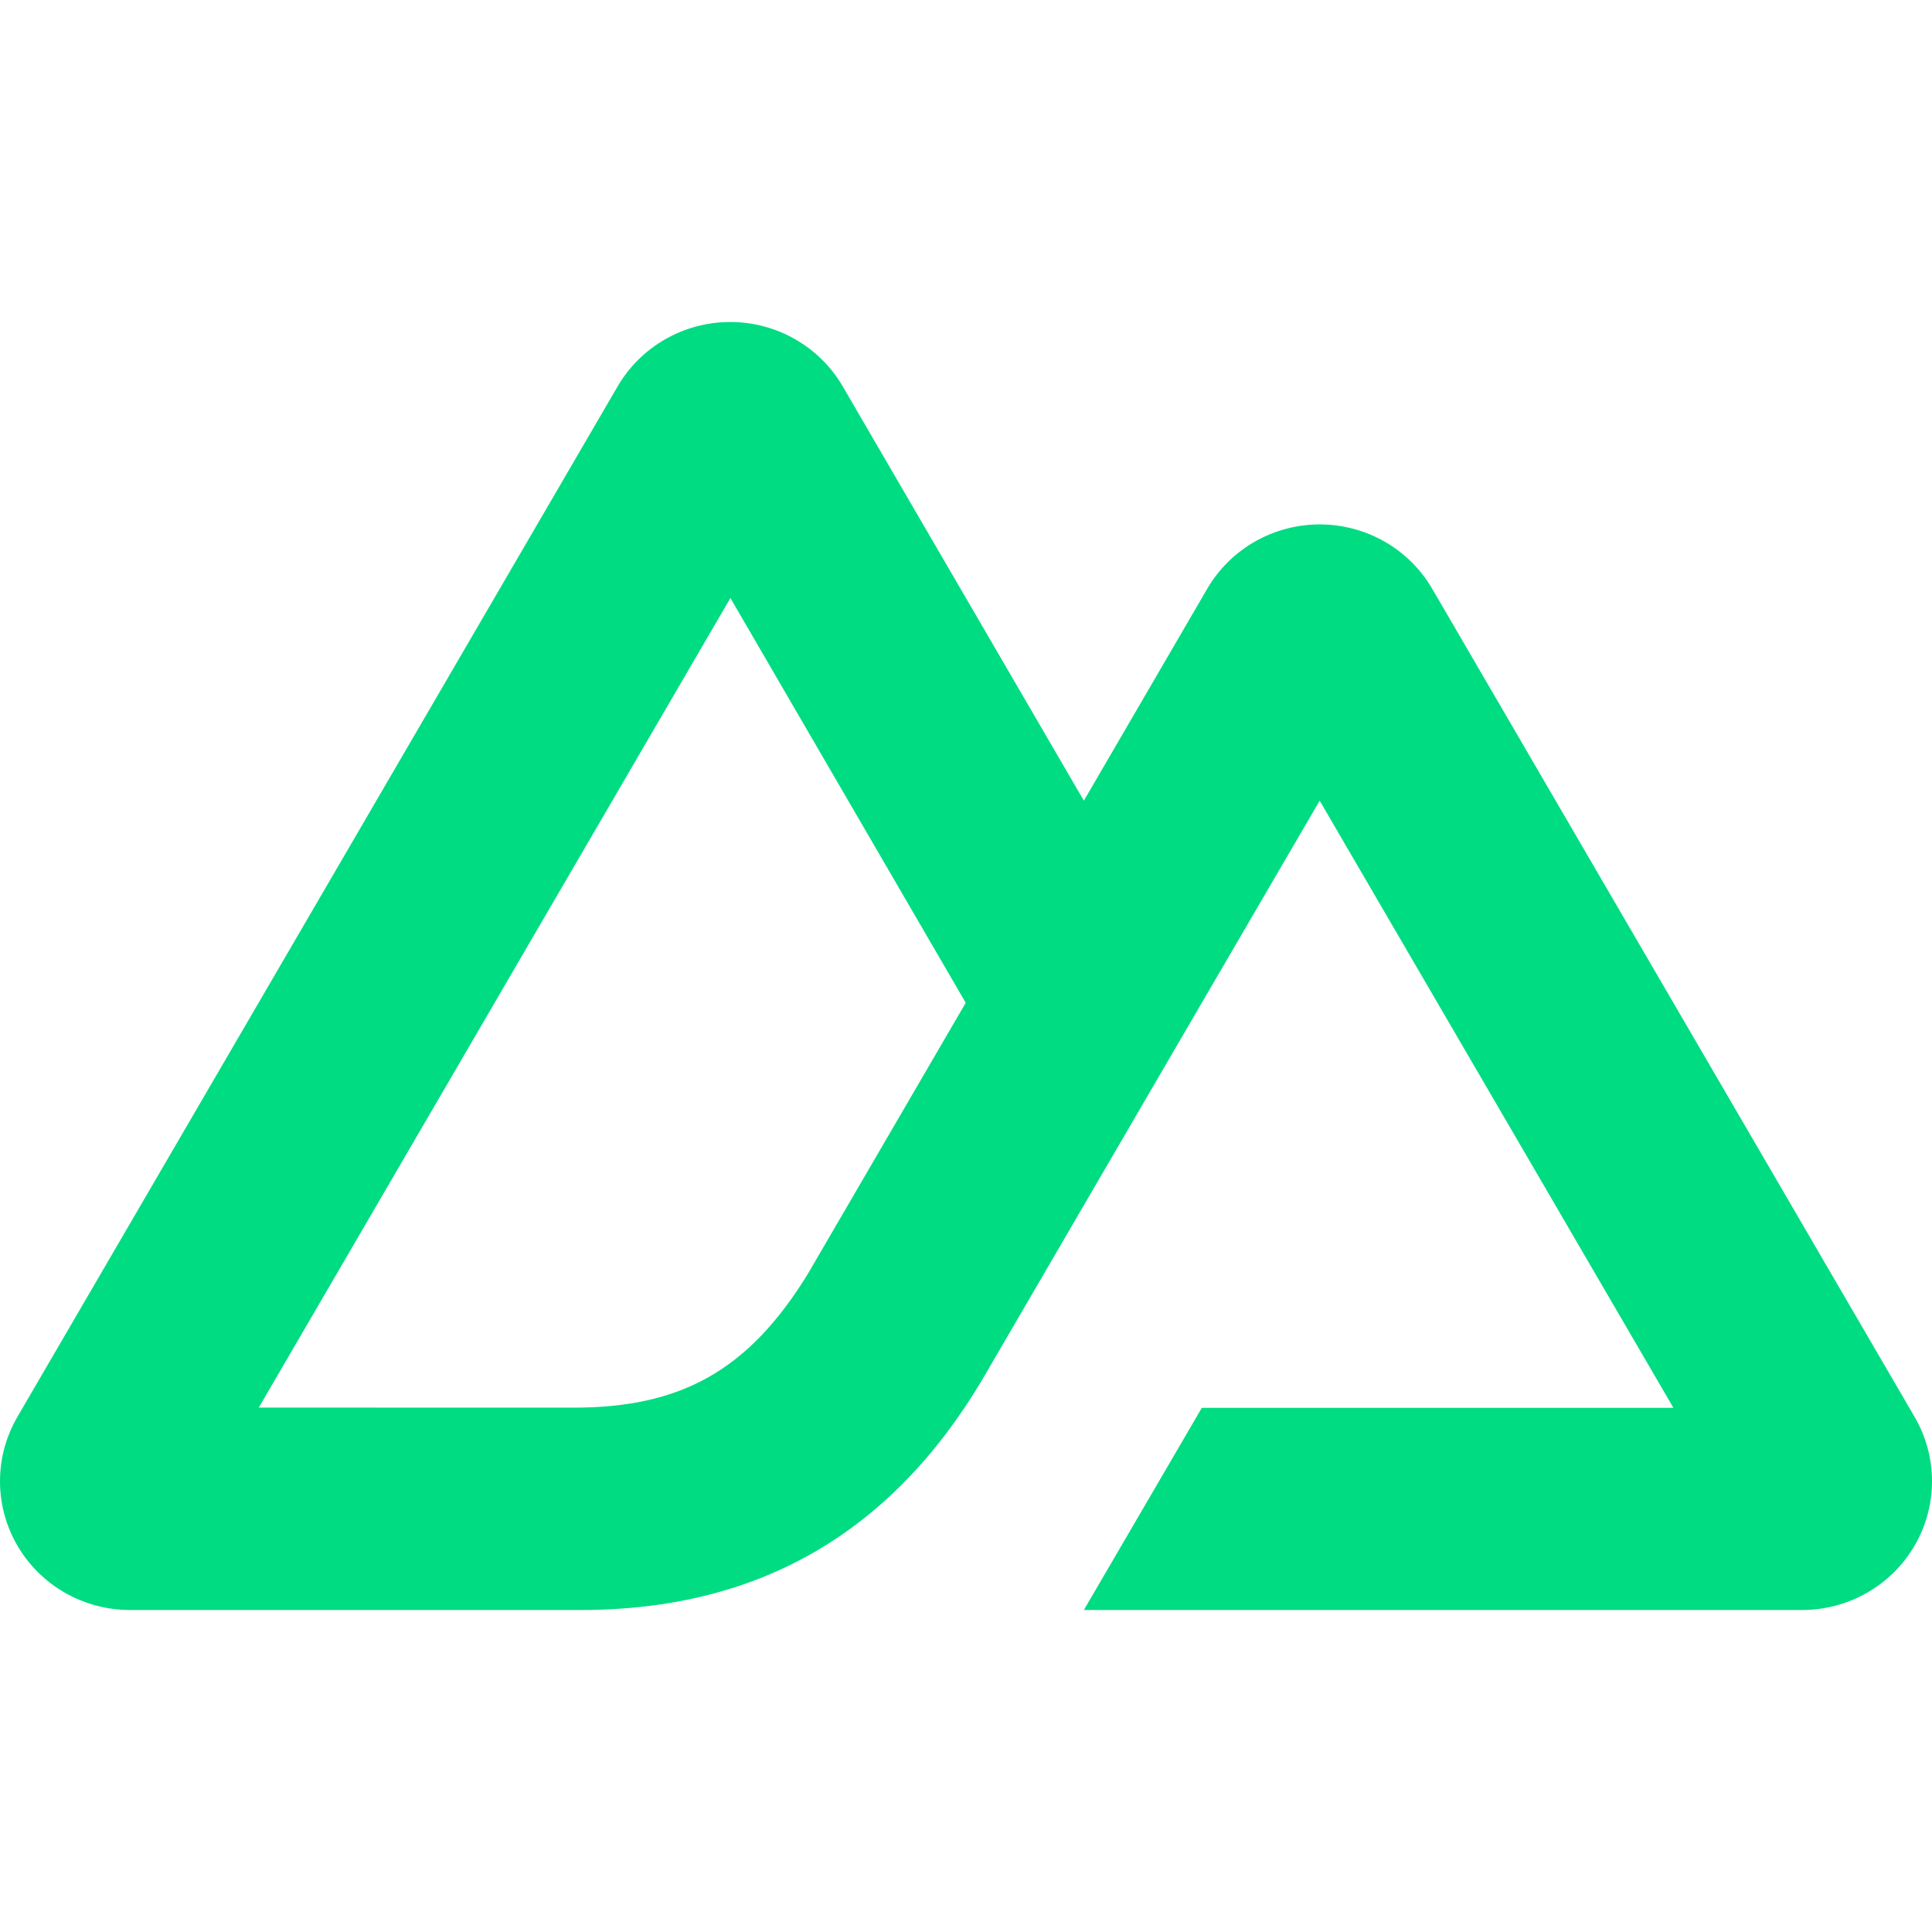
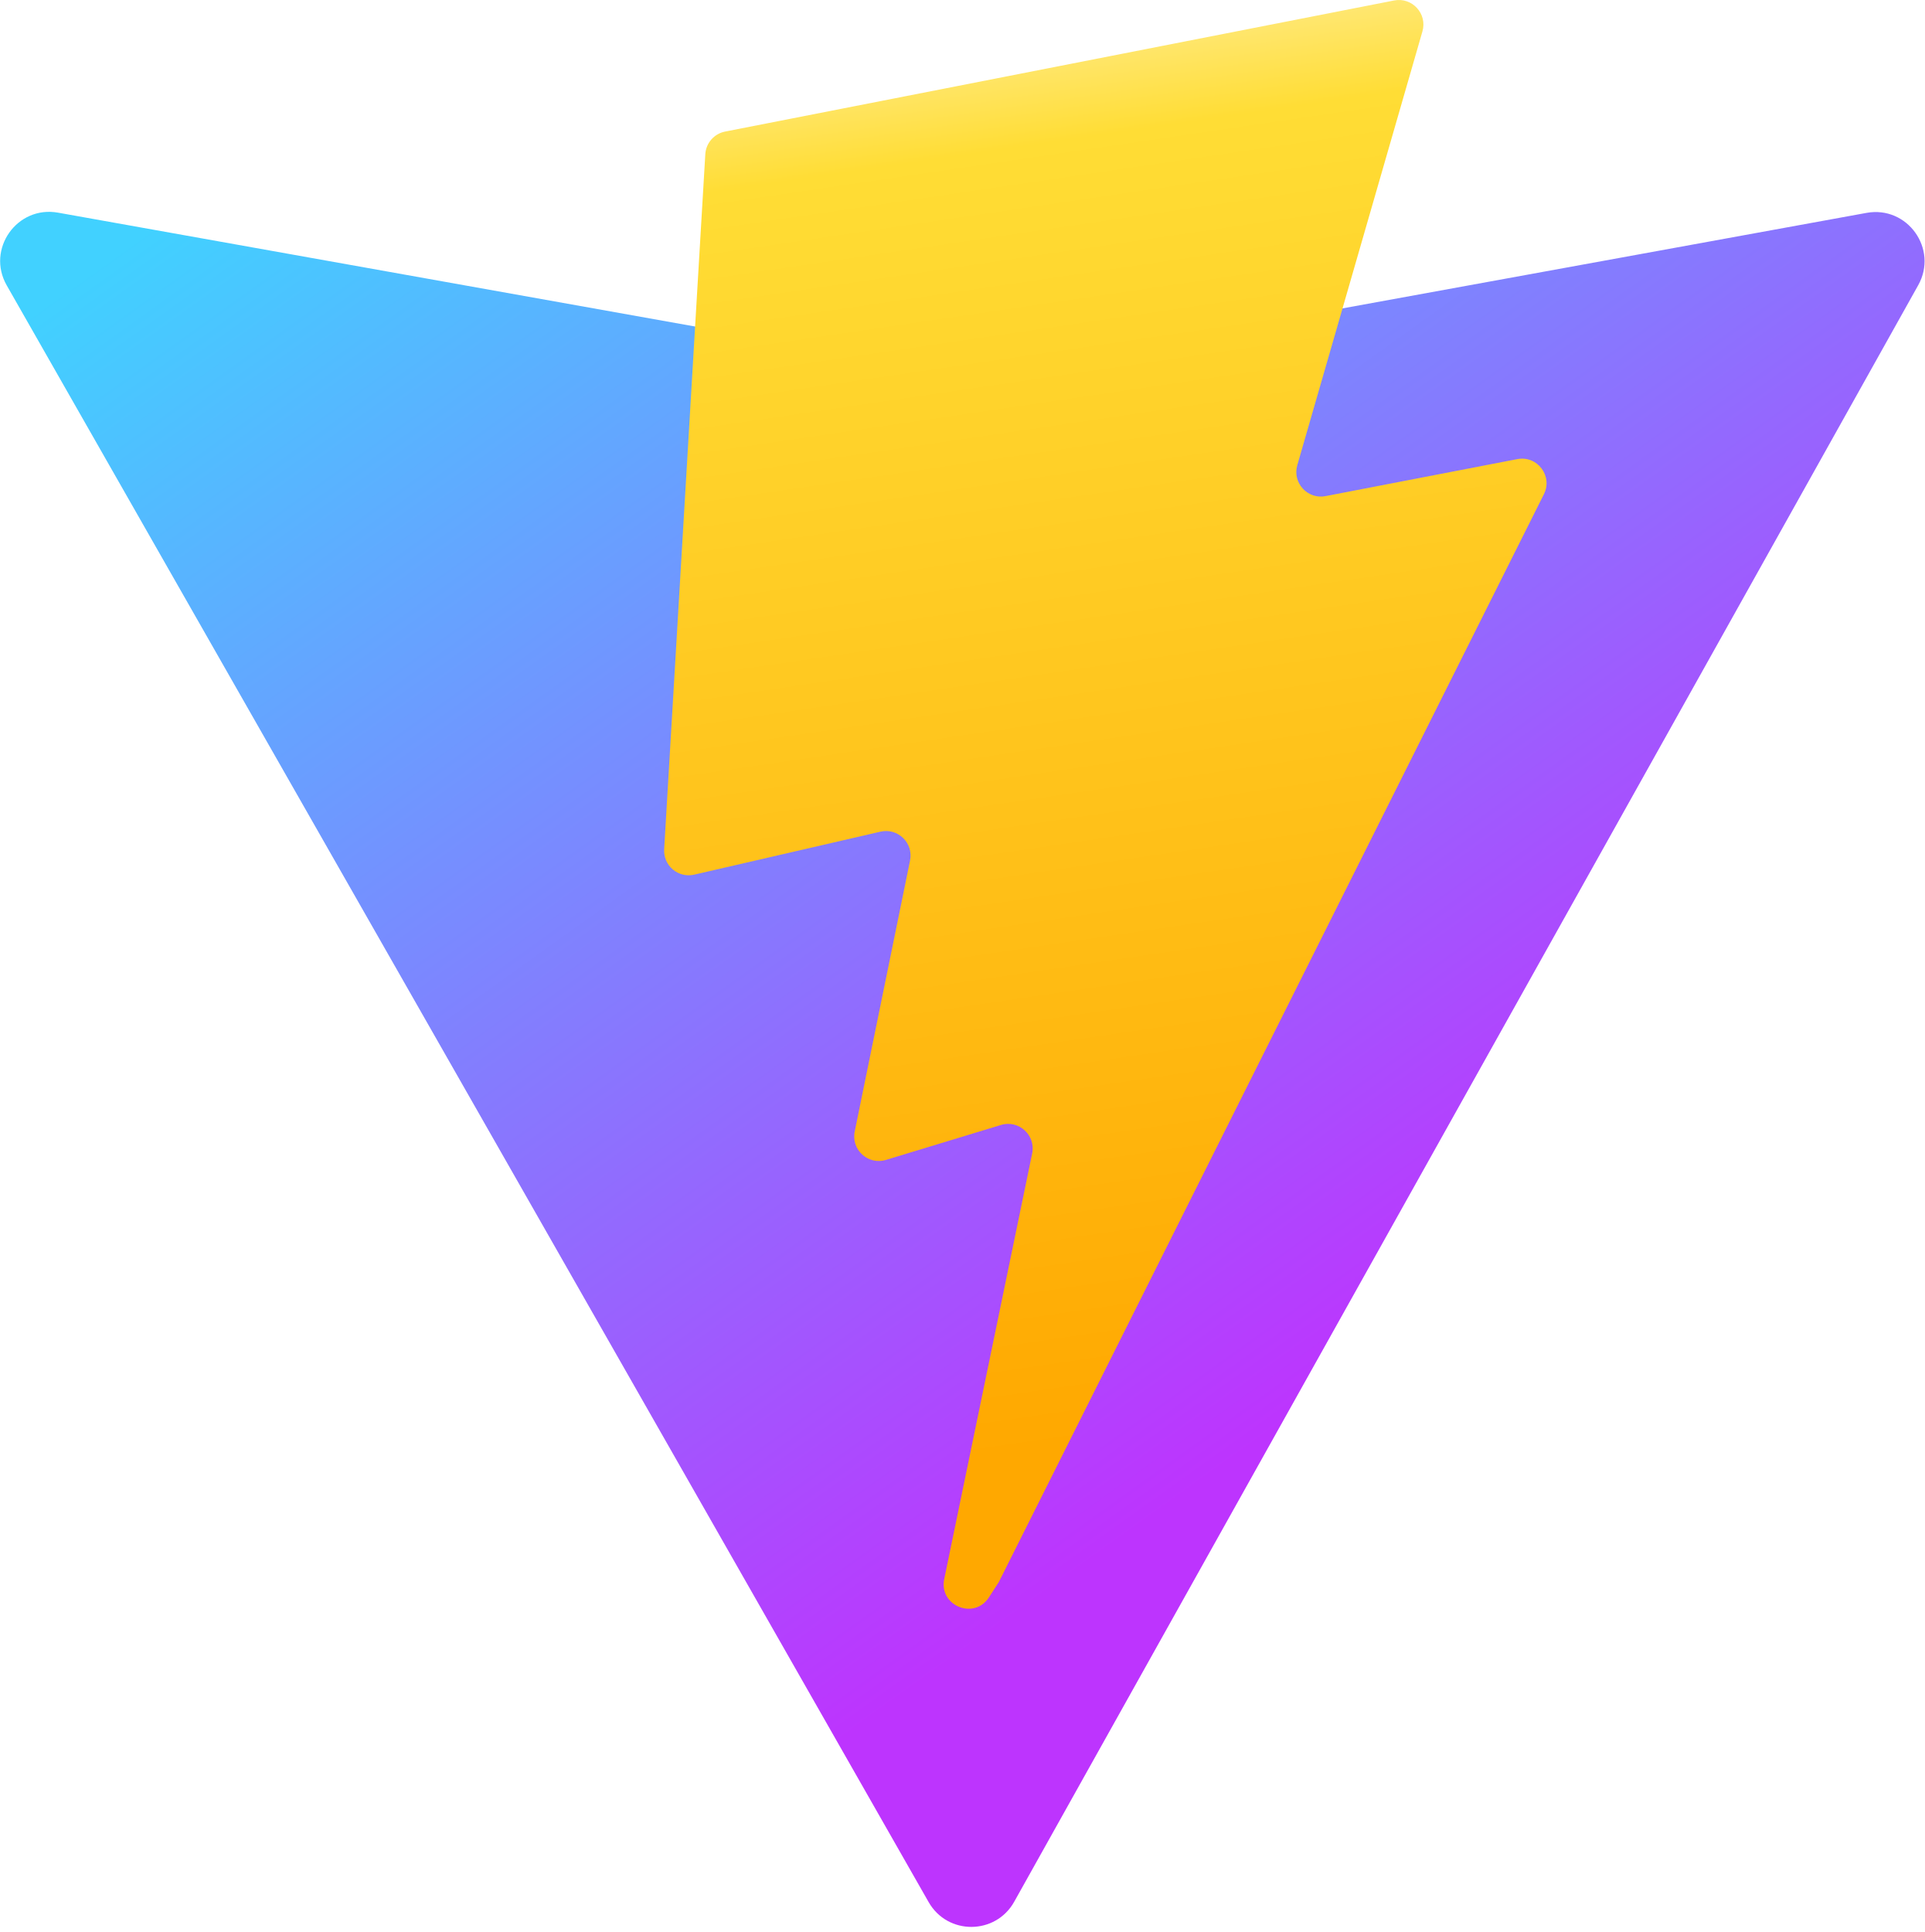
- <svg xmlns="http://www.w3.org/2000/svg" width="900" height="900" viewBox="0 0 900 900" fill="none">
-   <path d="M504.908 750H839.476C850.103 750.001 860.542 747.229 869.745 741.963C878.948 736.696 886.589 729.121 891.9 719.999C897.211 710.876 900.005 700.529 900 689.997C899.995 679.465 897.193 669.12 891.873 660.002L667.187 274.289C661.876 265.169 654.237 257.595 645.036 252.329C635.835 247.064 625.398 244.291 614.773 244.291C604.149 244.291 593.711 247.064 584.511 252.329C575.31 257.595 567.67 265.169 562.36 274.289L504.908 372.979L392.581 179.993C387.266 170.874 379.623 163.301 370.42 158.036C361.216 152.772 350.777 150 340.151 150C329.525 150 319.086 152.772 309.883 158.036C300.679 163.301 293.036 170.874 287.721 179.993L8.126 660.002C2.807 669.12 0.005 679.465 5.72978e-06 689.997C-0.005 700.529 2.789 710.876 8.1 719.999C13.411 729.121 21.052 736.696 30.255 741.963C39.458 747.229 49.897 750.001 60.524 750H270.538C353.748 750 415.112 713.775 457.336 643.101L559.849 467.145L614.757 372.979L779.547 655.834H559.849L504.908 750ZM267.114 655.737L120.551 655.704L340.249 278.586L449.87 467.145L376.474 593.175C348.433 639.03 316.577 655.737 267.114 655.737Z" fill="#00DC82" />
+ <svg xmlns="http://www.w3.org/2000/svg" aria-hidden="true" role="img" class="iconify iconify--logos" width="31.88" height="32" preserveAspectRatio="xMidYMid meet" viewBox="0 0 256 257">
+   <defs>
+     <linearGradient id="IconifyId1813088fe1fbc01fb466" x1="-.828%" x2="57.636%" y1="7.652%" y2="78.411%">
+       <stop offset="0%" stop-color="#41D1FF" />
+       <stop offset="100%" stop-color="#BD34FE" />
+     </linearGradient>
+     <linearGradient id="IconifyId1813088fe1fbc01fb467" x1="43.376%" x2="50.316%" y1="2.242%" y2="89.03%">
+       <stop offset="0%" stop-color="#FFEA83" />
+       <stop offset="8.333%" stop-color="#FFDD35" />
+       <stop offset="100%" stop-color="#FFA800" />
+     </linearGradient>
+   </defs>
+   <path fill="url(#IconifyId1813088fe1fbc01fb466)" d="M255.153 37.938L134.897 252.976c-2.483 4.44-8.862 4.466-11.382.048L.875 37.958c-2.746-4.814 1.371-10.646 6.827-9.67l120.385 21.517a6.537 6.537 0 0 0 2.322-.004l117.867-21.483c5.438-.991 9.574 4.796 6.877 9.62Z" />
+   <path fill="url(#IconifyId1813088fe1fbc01fb467)" d="M185.432.063L96.44 17.501a3.268 3.268 0 0 0-2.634 3.014l-5.474 92.456a3.268 3.268 0 0 0 3.997 3.378l24.777-5.718c2.318-.535 4.413 1.507 3.936 3.838l-7.361 36.047c-.495 2.426 1.782 4.5 4.151 3.78l15.304-4.649c2.372-.72 4.652 1.36 4.15 3.788l-11.698 56.621c-.732 3.542 3.979 5.473 5.943 2.437l1.313-2.028l72.516-144.72c1.215-2.423-.88-5.186-3.54-4.672l-25.505 4.922c-2.396.462-4.435-1.77-3.759-4.114l16.646-57.705c.677-2.35-1.37-4.583-3.769-4.113Z" />
</svg>
